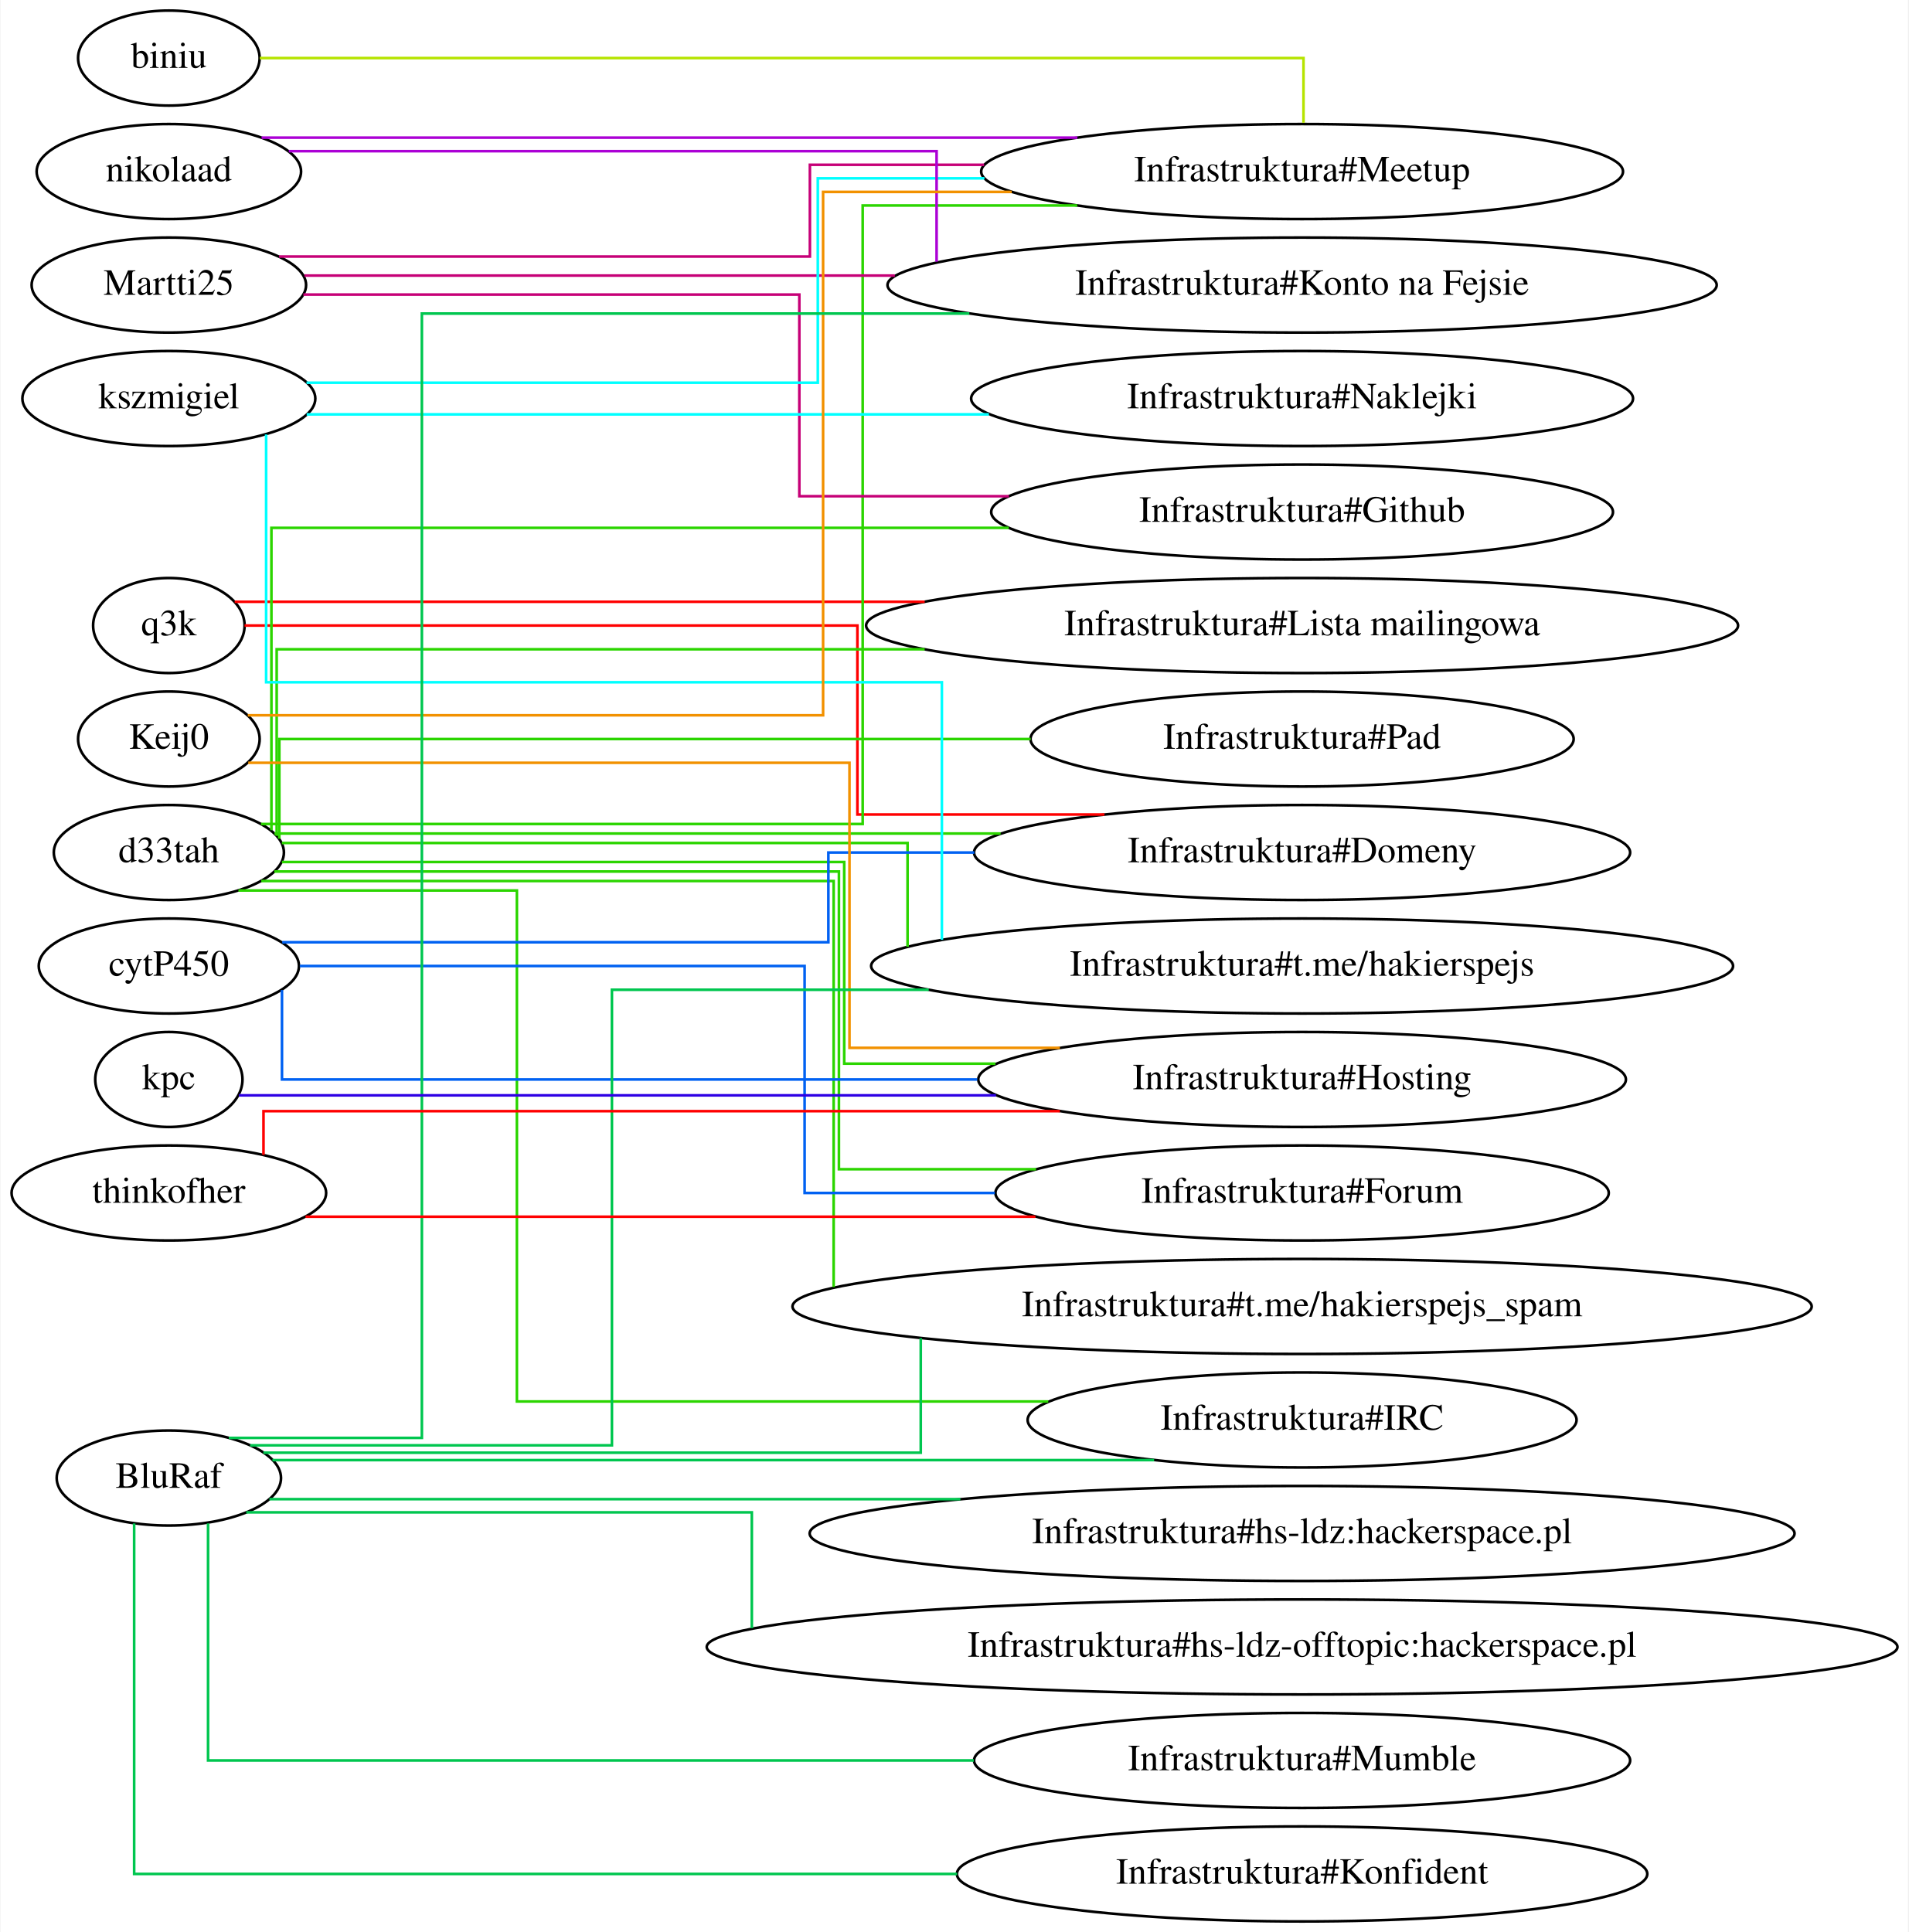
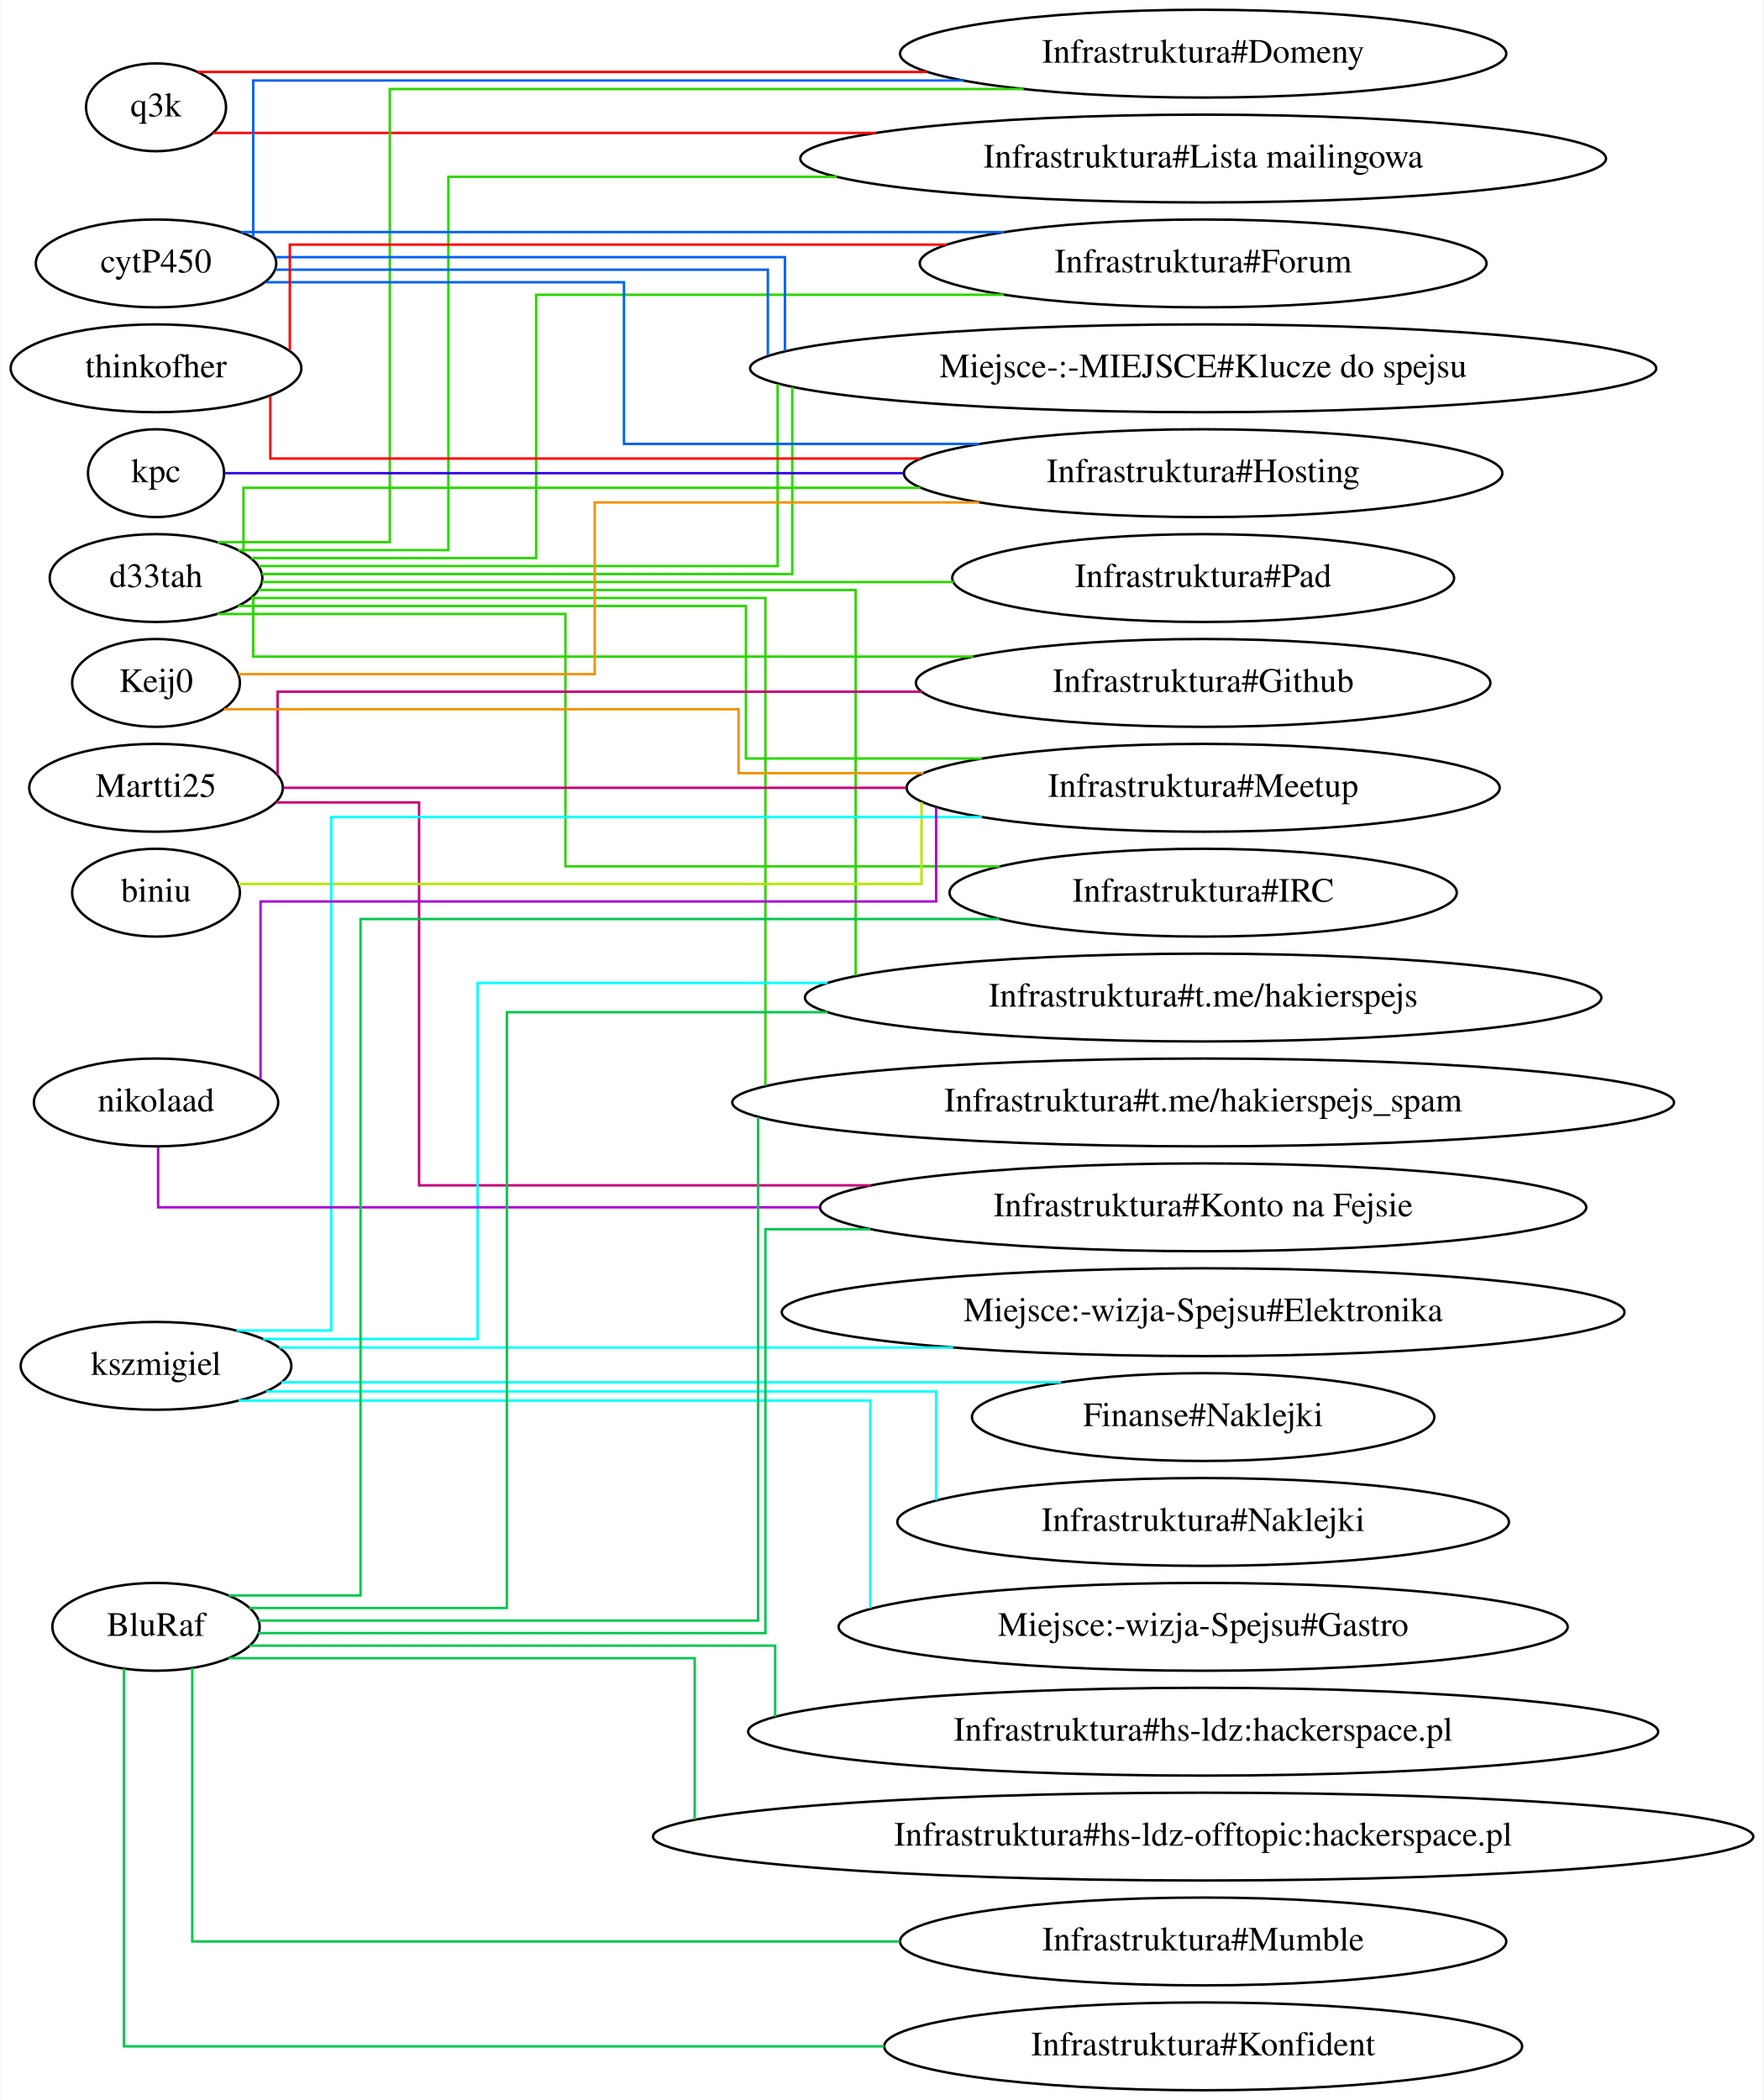
- <svg xmlns="http://www.w3.org/2000/svg" width="723pt" height="732pt" viewBox="0.00 0.00 722.65 732.00">
-   <g id="graph0" class="graph" transform="scale(1 1) rotate(0) translate(4 728)">
-     <polygon fill="#ffffff" stroke="transparent" points="-4,4 -4,-728 718.649,-728 718.649,4 -4,4" />
+ <svg xmlns="http://www.w3.org/2000/svg" width="723pt" height="861pt" viewBox="0.00 0.00 722.65 861.00">
+   <g id="graph0" class="graph" transform="scale(1 1) rotate(0) translate(4 857)">
+     <polygon fill="#ffffff" stroke="transparent" points="-4,4 -4,-857 718.649,-857 718.649,4 -4,4" />
    <g id="node1" class="node">
-       <ellipse fill="none" stroke="#000000" cx="59.795" cy="-491" rx="28.695" ry="18" />
-       <text text-anchor="middle" x="59.795" y="-487.3" font-family="Times,serif" font-size="14.00" fill="#000000">q3k</text>
+       <ellipse fill="none" stroke="#000000" cx="59.795" cy="-813" rx="28.695" ry="18" />
+       <text text-anchor="middle" x="59.795" y="-809.3" font-family="Times,serif" font-size="14.00" fill="#000000">q3k</text>
    </g>
    <g id="node2" class="node">
-       <ellipse fill="none" stroke="#000000" cx="489.119" cy="-405" rx="124.278" ry="18" />
-       <text text-anchor="middle" x="489.119" y="-401.3" font-family="Times,serif" font-size="14.00" fill="#000000">Infrastruktura#Domeny</text>
+       <ellipse fill="none" stroke="#000000" cx="489.119" cy="-835" rx="124.278" ry="18" />
+       <text text-anchor="middle" x="489.119" y="-831.3" font-family="Times,serif" font-size="14.00" fill="#000000">Infrastruktura#Domeny</text>
    </g>
    <g id="edge1" class="edge">
-       <path fill="none" stroke="#ff0000" d="M88.457,-491C156.22,-491 320.649,-491 320.649,-491 320.649,-491 320.649,-419.4 320.649,-419.4 320.649,-419.4 369.251,-419.4 414.245,-419.4" />
+       <path fill="none" stroke="#ff0000" d="M76.89,-827.5C126.172,-827.5 271.648,-827.5 375.806,-827.5" />
    </g>
    <g id="node3" class="node">
-       <ellipse fill="none" stroke="#000000" cx="489.119" cy="-491" rx="165.171" ry="18" />
-       <text text-anchor="middle" x="489.119" y="-487.3" font-family="Times,serif" font-size="14.00" fill="#000000">Infrastruktura#Lista mailingowa</text>
+       <ellipse fill="none" stroke="#000000" cx="489.119" cy="-792" rx="165.171" ry="18" />
+       <text text-anchor="middle" x="489.119" y="-788.3" font-family="Times,serif" font-size="14.00" fill="#000000">Infrastruktura#Lista mailingowa</text>
    </g>
    <g id="edge2" class="edge">
-       <path fill="none" stroke="#ff0000" d="M84.733,-500C134.842,-500 251.085,-500 346.142,-500" />
+       <path fill="none" stroke="#ff0000" d="M83.182,-802.5C133.927,-802.5 257.418,-802.5 354.969,-802.5" />
    </g>
    <g id="node4" class="node">
-       <ellipse fill="none" stroke="#000000" cx="59.795" cy="-405" rx="43.592" ry="18" />
-       <text text-anchor="middle" x="59.795" y="-401.3" font-family="Times,serif" font-size="14.00" fill="#000000">d33tah</text>
+       <ellipse fill="none" stroke="#000000" cx="59.795" cy="-620" rx="43.592" ry="18" />
+       <text text-anchor="middle" x="59.795" y="-616.3" font-family="Times,serif" font-size="14.00" fill="#000000">d33tah</text>
    </g>
    <g id="edge3" class="edge">
-       <path fill="none" stroke="#2bd500" d="M99.799,-412.2C161.936,-412.2 283.95,-412.2 374.902,-412.2" />
+       <path fill="none" stroke="#2bd500" d="M84.979,-634.727C113.379,-634.727 155.649,-634.727 155.649,-634.727 155.649,-634.727 155.649,-820.5 155.649,-820.5 155.649,-820.5 317.322,-820.5 415.525,-820.5" />
    </g>
    <g id="edge6" class="edge">
-       <path fill="none" stroke="#2bd500" d="M100.649,-411.301C100.649,-429.691 100.649,-482 100.649,-482 100.649,-482 235.357,-482 346.123,-482" />
+       <path fill="none" stroke="#2bd500" d="M93.5,-631.455C128.95,-631.455 179.649,-631.455 179.649,-631.455 179.649,-631.455 179.649,-784.5 179.649,-784.5 179.649,-784.5 260.069,-784.5 338.917,-784.5" />
    </g>
    <g id="node5" class="node">
-       <ellipse fill="none" stroke="#000000" cx="489.119" cy="-534" rx="117.779" ry="18" />
-       <text text-anchor="middle" x="489.119" y="-530.3" font-family="Times,serif" font-size="14.00" fill="#000000">Infrastruktura#Github</text>
+       <ellipse fill="none" stroke="#000000" cx="489.119" cy="-577" rx="117.779" ry="18" />
+       <text text-anchor="middle" x="489.119" y="-573.3" font-family="Times,serif" font-size="14.00" fill="#000000">Infrastruktura#Github</text>
    </g>
    <g id="edge4" class="edge">
-       <path fill="none" stroke="#2bd500" d="M98.649,-413.454C98.649,-441.243 98.649,-528 98.649,-528 98.649,-528 262.584,-528 378.01,-528" />
+       <path fill="none" stroke="#2bd500" d="M99.649,-612.532C99.649,-603.019 99.649,-587.8 99.649,-587.8 99.649,-587.8 279.575,-587.8 394.84,-587.8" />
    </g>
    <g id="node6" class="node">
-       <ellipse fill="none" stroke="#000000" cx="489.119" cy="-663" rx="121.578" ry="18" />
-       <text text-anchor="middle" x="489.119" y="-659.3" font-family="Times,serif" font-size="14.00" fill="#000000">Infrastruktura#Meetup</text>
+       <ellipse fill="none" stroke="#000000" cx="489.119" cy="-534" rx="121.578" ry="18" />
+       <text text-anchor="middle" x="489.119" y="-530.3" font-family="Times,serif" font-size="14.00" fill="#000000">Infrastruktura#Meetup</text>
    </g>
    <g id="edge5" class="edge">
-       <path fill="none" stroke="#2bd500" d="M94.7,-415.8C166.201,-415.8 322.649,-415.8 322.649,-415.8 322.649,-415.8 322.649,-650.143 322.649,-650.143 322.649,-650.143 362.976,-650.143 403.934,-650.143" />
+       <path fill="none" stroke="#2bd500" d="M93.424,-608.545C159.879,-608.545 301.649,-608.545 301.649,-608.545 301.649,-608.545 301.649,-546 301.649,-546 301.649,-546 350.552,-546 398.405,-546" />
    </g>
    <g id="node7" class="node">
-       <ellipse fill="none" stroke="#000000" cx="489.119" cy="-362" rx="163.271" ry="18" />
-       <text text-anchor="middle" x="489.119" y="-358.3" font-family="Times,serif" font-size="14.00" fill="#000000">Infrastruktura#t.me/hakierspejs</text>
+       <ellipse fill="none" stroke="#000000" cx="489.119" cy="-448" rx="163.271" ry="18" />
+       <text text-anchor="middle" x="489.119" y="-444.3" font-family="Times,serif" font-size="14.00" fill="#000000">Infrastruktura#t.me/hakierspejs</text>
    </g>
    <g id="edge7" class="edge">
-       <path fill="none" stroke="#2bd500" d="M102.603,-408.6C180.999,-408.6 339.649,-408.6 339.649,-408.6 339.649,-408.6 339.649,-382.387 339.649,-369.281" />
+       <path fill="none" stroke="#2bd500" d="M101.813,-615.091C181.49,-615.091 346.649,-615.091 346.649,-615.091 346.649,-615.091 346.649,-491.69 346.649,-456.983" />
    </g>
    <g id="node8" class="node">
-       <ellipse fill="none" stroke="#000000" cx="489.119" cy="-233" rx="193.066" ry="18" />
-       <text text-anchor="middle" x="489.119" y="-229.3" font-family="Times,serif" font-size="14.00" fill="#000000">Infrastruktura#t.me/hakierspejs_spam</text>
+       <ellipse fill="none" stroke="#000000" cx="489.119" cy="-405" rx="193.066" ry="18" />
+       <text text-anchor="middle" x="489.119" y="-401.3" font-family="Times,serif" font-size="14.00" fill="#000000">Infrastruktura#t.me/hakierspejs_spam</text>
    </g>
    <g id="edge8" class="edge">
-       <path fill="none" stroke="#2bd500" d="M94.814,-394.2C164.017,-394.2 311.649,-394.2 311.649,-394.2 311.649,-394.2 311.649,-271.881 311.649,-240.345" />
+       <path fill="none" stroke="#2bd500" d="M98.835,-611.818C169.106,-611.818 309.649,-611.818 309.649,-611.818 309.649,-611.818 309.649,-447.767 309.649,-411.881" />
    </g>
    <g id="node9" class="node">
-       <ellipse fill="none" stroke="#000000" cx="489.119" cy="-190" rx="103.981" ry="18" />
-       <text text-anchor="middle" x="489.119" y="-186.3" font-family="Times,serif" font-size="14.00" fill="#000000">Infrastruktura#IRC</text>
+       <ellipse fill="none" stroke="#000000" cx="489.119" cy="-491" rx="103.981" ry="18" />
+       <text text-anchor="middle" x="489.119" y="-487.3" font-family="Times,serif" font-size="14.00" fill="#000000">Infrastruktura#IRC</text>
    </g>
    <g id="edge9" class="edge">
-       <path fill="none" stroke="#2bd500" d="M86.161,-390.6C124.639,-390.6 191.649,-390.6 191.649,-390.6 191.649,-390.6 191.649,-197 191.649,-197 191.649,-197 306.04,-197 392.95,-197" />
+       <path fill="none" stroke="#2bd500" d="M84.924,-605.273C131.75,-605.273 227.649,-605.273 227.649,-605.273 227.649,-605.273 227.649,-501.8 227.649,-501.8 227.649,-501.8 329.149,-501.8 405.67,-501.8" />
    </g>
    <g id="node10" class="node">
-       <ellipse fill="none" stroke="#000000" cx="489.119" cy="-319" rx="122.678" ry="18" />
-       <text text-anchor="middle" x="489.119" y="-315.3" font-family="Times,serif" font-size="14.00" fill="#000000">Infrastruktura#Hosting</text>
+       <ellipse fill="none" stroke="#000000" cx="489.119" cy="-663" rx="122.678" ry="18" />
+       <text text-anchor="middle" x="489.119" y="-659.3" font-family="Times,serif" font-size="14.00" fill="#000000">Infrastruktura#Hosting</text>
    </g>
    <g id="edge10" class="edge">
-       <path fill="none" stroke="#2bd500" d="M102.619,-401.4C175.455,-401.4 315.649,-401.4 315.649,-401.4 315.649,-401.4 315.649,-325 315.649,-325 315.649,-325 341.331,-325 372.931,-325" />
+       <path fill="none" stroke="#2bd500" d="M95.649,-630.504C95.649,-641.443 95.649,-657 95.649,-657 95.649,-657 257.13,-657 373.193,-657" />
    </g>
    <g id="node11" class="node">
-       <ellipse fill="none" stroke="#000000" cx="489.119" cy="-448" rx="102.882" ry="18" />
-       <text text-anchor="middle" x="489.119" y="-444.3" font-family="Times,serif" font-size="14.00" fill="#000000">Infrastruktura#Pad</text>
+       <ellipse fill="none" stroke="#000000" cx="489.119" cy="-620" rx="102.882" ry="18" />
+       <text text-anchor="middle" x="489.119" y="-616.3" font-family="Times,serif" font-size="14.00" fill="#000000">Infrastruktura#Pad</text>
    </g>
    <g id="edge11" class="edge">
-       <path fill="none" stroke="#2bd500" d="M101.649,-410.273C101.649,-421.755 101.649,-448 101.649,-448 101.649,-448 271.512,-448 386.302,-448" />
+       <path fill="none" stroke="#2bd500" d="M103.323,-618.364C169.302,-618.364 296.487,-618.364 386.772,-618.364" />
    </g>
    <g id="node12" class="node">
-       <ellipse fill="none" stroke="#000000" cx="489.119" cy="-276" rx="116.18" ry="18" />
-       <text text-anchor="middle" x="489.119" y="-272.3" font-family="Times,serif" font-size="14.00" fill="#000000">Infrastruktura#Forum</text>
+       <ellipse fill="none" stroke="#000000" cx="489.119" cy="-749" rx="116.18" ry="18" />
+       <text text-anchor="middle" x="489.119" y="-745.3" font-family="Times,serif" font-size="14.00" fill="#000000">Infrastruktura#Forum</text>
    </g>
    <g id="edge12" class="edge">
-       <path fill="none" stroke="#2bd500" d="M99.739,-397.8C171.228,-397.8 313.649,-397.8 313.649,-397.8 313.649,-397.8 313.649,-285 313.649,-285 313.649,-285 349.213,-285 388.319,-285" />
+       <path fill="none" stroke="#2bd500" d="M98.721,-628.182C144.884,-628.182 215.649,-628.182 215.649,-628.182 215.649,-628.182 215.649,-736.143 215.649,-736.143 215.649,-736.143 326.857,-736.143 407.44,-736.143" />
    </g>
    <g id="node13" class="node">
-       <ellipse fill="none" stroke="#000000" cx="59.795" cy="-362" rx="49.291" ry="18" />
-       <text text-anchor="middle" x="59.795" y="-358.3" font-family="Times,serif" font-size="14.00" fill="#000000">cytP450</text>
+       <ellipse fill="none" stroke="#000000" cx="489.119" cy="-706" rx="185.767" ry="18" />
+       <text text-anchor="middle" x="489.119" y="-702.3" font-family="Times,serif" font-size="14.00" fill="#000000">Miejsce-:-MIEJSCE#Klucze do spejsu</text>
    </g>
    <g id="edge13" class="edge">
-       <path fill="none" stroke="#0061f2" d="M102.746,-371C174.183,-371 309.649,-371 309.649,-371 309.649,-371 309.649,-405 309.649,-405 309.649,-405 334.105,-405 364.961,-405" />
+       <path fill="none" stroke="#2bd500" d="M101.879,-624.909C174.265,-624.909 314.649,-624.909 314.649,-624.909 314.649,-624.909 314.649,-680.52 314.649,-699.637" />
    </g>
    <g id="edge14" class="edge">
-       <path fill="none" stroke="#0061f2" d="M102.649,-352.881C102.649,-340.259 102.649,-319 102.649,-319 102.649,-319 252.907,-319 366.041,-319" />
+       <path fill="none" stroke="#2bd500" d="M103.162,-621.636C177.338,-621.636 320.649,-621.636 320.649,-621.636 320.649,-621.636 320.649,-677.33 320.649,-698.215" />
+     </g>
+     <g id="node14" class="node">
+       <ellipse fill="none" stroke="#000000" cx="59.795" cy="-749" rx="49.291" ry="18" />
+       <text text-anchor="middle" x="59.795" y="-745.3" font-family="Times,serif" font-size="14.00" fill="#000000">cytP450</text>
    </g>
    <g id="edge15" class="edge">
-       <path fill="none" stroke="#0061f2" d="M109.408,-362C179.915,-362 300.649,-362 300.649,-362 300.649,-362 300.649,-276 300.649,-276 300.649,-276 334.038,-276 372.709,-276" />
-     </g>
-     <g id="node14" class="node">
-       <ellipse fill="none" stroke="#000000" cx="59.795" cy="-620" rx="51.991" ry="18" />
-       <text text-anchor="middle" x="59.795" y="-616.3" font-family="Times,serif" font-size="14.00" fill="#000000">Martti25</text>
+       <path fill="none" stroke="#0061f2" d="M99.649,-759.746C99.649,-780.484 99.649,-824 99.649,-824 99.649,-824 275.462,-824 390.84,-824" />
    </g>
    <g id="edge16" class="edge">
-       <path fill="none" stroke="#c60077" d="M110.742,-616.4C180.891,-616.4 298.649,-616.4 298.649,-616.4 298.649,-616.4 298.649,-540 298.649,-540 298.649,-540 336.255,-540 378.047,-540" />
+       <path fill="none" stroke="#0061f2" d="M104.776,-741.286C161.483,-741.286 251.649,-741.286 251.649,-741.286 251.649,-741.286 251.649,-675 251.649,-675 251.649,-675 330.483,-675 397.307,-675" />
    </g>
    <g id="edge17" class="edge">
-       <path fill="none" stroke="#c60077" d="M101.543,-630.8C170.979,-630.8 302.649,-630.8 302.649,-630.8 302.649,-630.8 302.649,-665.571 302.649,-665.571 302.649,-665.571 332.689,-665.571 368.654,-665.571" />
+       <path fill="none" stroke="#0061f2" d="M94.564,-761.857C162.237,-761.857 313.265,-761.857 407.6,-761.857" />
+     </g>
+     <g id="edge18" class="edge">
+       <path fill="none" stroke="#0061f2" d="M108.757,-746.429C181.761,-746.429 310.649,-746.429 310.649,-746.429 310.649,-746.429 310.649,-722.244 310.649,-711.285" />
+     </g>
+     <g id="edge19" class="edge">
+       <path fill="none" stroke="#0061f2" d="M108.902,-751.571C183.716,-751.571 317.649,-751.571 317.649,-751.571 317.649,-751.571 317.649,-725.938 317.649,-713.12" />
    </g>
    <g id="node15" class="node">
-       <ellipse fill="none" stroke="#000000" cx="489.119" cy="-620" rx="157.072" ry="18" />
-       <text text-anchor="middle" x="489.119" y="-616.3" font-family="Times,serif" font-size="14.00" fill="#000000">Infrastruktura#Konto na Fejsie</text>
-     </g>
-     <g id="edge18" class="edge">
-       <path fill="none" stroke="#c60077" d="M111.155,-623.6C166.241,-623.6 256.391,-623.6 334.832,-623.6" />
+       <ellipse fill="none" stroke="#000000" cx="59.795" cy="-534" rx="51.991" ry="18" />
+       <text text-anchor="middle" x="59.795" y="-530.3" font-family="Times,serif" font-size="14.00" fill="#000000">Martti25</text>
+     </g>
+     <g id="edge20" class="edge">
+       <path fill="none" stroke="#c60077" d="M109.649,-539.151C109.649,-549.831 109.649,-573.4 109.649,-573.4 109.649,-573.4 262.078,-573.4 373.72,-573.4" />
+     </g>
+     <g id="edge21" class="edge">
+       <path fill="none" stroke="#c60077" d="M112.009,-534C175.027,-534 283.027,-534 367.341,-534" />
    </g>
    <g id="node16" class="node">
-       <ellipse fill="none" stroke="#000000" cx="59.795" cy="-706" rx="34.394" ry="18" />
-       <text text-anchor="middle" x="59.795" y="-702.3" font-family="Times,serif" font-size="14.00" fill="#000000">biniu</text>
-     </g>
-     <g id="edge19" class="edge">
-       <path fill="none" stroke="#b6e400" d="M94.245,-706C196.248,-706 489.649,-706 489.649,-706 489.649,-706 489.649,-693.14 489.649,-681.485" />
+       <ellipse fill="none" stroke="#000000" cx="489.119" cy="-362" rx="157.072" ry="18" />
+       <text text-anchor="middle" x="489.119" y="-358.3" font-family="Times,serif" font-size="14.00" fill="#000000">Infrastruktura#Konto na Fejsie</text>
+     </g>
+     <g id="edge22" class="edge">
+       <path fill="none" stroke="#c60077" d="M108.988,-528C137.433,-528 167.649,-528 167.649,-528 167.649,-528 167.649,-371 167.649,-371 167.649,-371 265.171,-371 352.787,-371" />
    </g>
    <g id="node17" class="node">
-       <ellipse fill="none" stroke="#000000" cx="59.795" cy="-577" rx="55.491" ry="18" />
-       <text text-anchor="middle" x="59.795" y="-573.3" font-family="Times,serif" font-size="14.00" fill="#000000">kszmigiel</text>
-     </g>
-     <g id="edge20" class="edge">
-       <path fill="none" stroke="#00ffff" d="M111.934,-583C184.103,-583 305.649,-583 305.649,-583 305.649,-583 305.649,-660.429 305.649,-660.429 305.649,-660.429 334.207,-660.429 368.789,-660.429" />
-     </g>
-     <g id="edge21" class="edge">
-       <path fill="none" stroke="#00ffff" d="M96.649,-563.385C96.649,-534.458 96.649,-469.5 96.649,-469.5 96.649,-469.5 352.649,-469.5 352.649,-469.5 352.649,-469.5 352.649,-398.533 352.649,-371.921" />
+       <ellipse fill="none" stroke="#000000" cx="59.795" cy="-491" rx="34.394" ry="18" />
+       <text text-anchor="middle" x="59.795" y="-487.3" font-family="Times,serif" font-size="14.00" fill="#000000">biniu</text>
+     </g>
+     <g id="edge23" class="edge">
+       <path fill="none" stroke="#b6e400" d="M93.681,-494.6C174.837,-494.6 373.649,-494.6 373.649,-494.6 373.649,-494.6 373.649,-517.227 373.649,-528.186" />
    </g>
    <g id="node18" class="node">
-       <ellipse fill="none" stroke="#000000" cx="489.119" cy="-577" rx="125.378" ry="18" />
-       <text text-anchor="middle" x="489.119" y="-573.3" font-family="Times,serif" font-size="14.00" fill="#000000">Infrastruktura#Naklejki</text>
-     </g>
-     <g id="edge22" class="edge">
-       <path fill="none" stroke="#00ffff" d="M112.009,-571C175.809,-571 285.715,-571 370.47,-571" />
+       <ellipse fill="none" stroke="#000000" cx="59.795" cy="-297" rx="55.491" ry="18" />
+       <text text-anchor="middle" x="59.795" y="-293.3" font-family="Times,serif" font-size="14.00" fill="#000000">kszmigiel</text>
+     </g>
+     <g id="edge24" class="edge">
+       <path fill="none" stroke="#00ffff" d="M92.778,-311.5C111.667,-311.5 131.649,-311.5 131.649,-311.5 131.649,-311.5 131.649,-522 131.649,-522 131.649,-522 292.548,-522 398.452,-522" />
+     </g>
+     <g id="edge25" class="edge">
+       <path fill="none" stroke="#00ffff" d="M103.7,-308C142.057,-308 191.649,-308 191.649,-308 191.649,-308 191.649,-454 191.649,-454 191.649,-454 262.572,-454 335.156,-454" />
    </g>
    <g id="node19" class="node">
-       <ellipse fill="none" stroke="#000000" cx="59.795" cy="-663" rx="50.091" ry="18" />
-       <text text-anchor="middle" x="59.795" y="-659.3" font-family="Times,serif" font-size="14.00" fill="#000000">nikolaad</text>
-     </g>
-     <g id="edge23" class="edge">
-       <path fill="none" stroke="#ab00d5" d="M94.928,-675.857C161.917,-675.857 309.627,-675.857 403.992,-675.857" />
-     </g>
-     <g id="edge24" class="edge">
-       <path fill="none" stroke="#ab00d5" d="M105.241,-670.714C187.044,-670.714 350.649,-670.714 350.649,-670.714 350.649,-670.714 350.649,-643.364 350.649,-628.834" />
+       <ellipse fill="none" stroke="#000000" cx="489.119" cy="-233" rx="125.378" ry="18" />
+       <text text-anchor="middle" x="489.119" y="-229.3" font-family="Times,serif" font-size="14.00" fill="#000000">Infrastruktura#Naklejki</text>
+     </g>
+     <g id="edge26" class="edge">
+       <path fill="none" stroke="#00ffff" d="M104.944,-286.5C193.112,-286.5 379.649,-286.5 379.649,-286.5 379.649,-286.5 379.649,-257.03 379.649,-241.834" />
    </g>
    <g id="node20" class="node">
-       <ellipse fill="none" stroke="#000000" cx="59.795" cy="-448" rx="34.394" ry="18" />
-       <text text-anchor="middle" x="59.795" y="-444.3" font-family="Times,serif" font-size="14.00" fill="#000000">Keij0</text>
-     </g>
-     <g id="edge25" class="edge">
-       <path fill="none" stroke="#f29100" d="M89.692,-457C155.613,-457 307.649,-457 307.649,-457 307.649,-457 307.649,-655.286 307.649,-655.286 307.649,-655.286 341.002,-655.286 379.111,-655.286" />
-     </g>
-     <g id="edge26" class="edge">
-       <path fill="none" stroke="#f29100" d="M89.879,-439C157.898,-439 317.649,-439 317.649,-439 317.649,-439 317.649,-331 317.649,-331 317.649,-331 356.592,-331 397.361,-331" />
+       <ellipse fill="none" stroke="#000000" cx="489.119" cy="-190" rx="149.474" ry="18" />
+       <text text-anchor="middle" x="489.119" y="-186.3" font-family="Times,serif" font-size="14.00" fill="#000000">Miejsce:-wizja-Spejsu#Gastro</text>
+     </g>
+     <g id="edge27" class="edge">
+       <path fill="none" stroke="#00ffff" d="M93.675,-282.75C170.763,-282.75 352.649,-282.75 352.649,-282.75 352.649,-282.75 352.649,-219.742 352.649,-197.59" />
    </g>
    <g id="node21" class="node">
-       <ellipse fill="none" stroke="#000000" cx="59.795" cy="-168" rx="42.494" ry="18" />
-       <text text-anchor="middle" x="59.795" y="-164.3" font-family="Times,serif" font-size="14.00" fill="#000000">BluRaf</text>
-     </g>
-     <g id="edge27" class="edge">
-       <path fill="none" stroke="#00c64f" d="M90.582,-180.4C139.04,-180.4 227.649,-180.4 227.649,-180.4 227.649,-180.4 227.649,-353 227.649,-353 227.649,-353 286.063,-353 347.671,-353" />
+       <ellipse fill="none" stroke="#000000" cx="489.119" cy="-319" rx="172.769" ry="18" />
+       <text text-anchor="middle" x="489.119" y="-315.3" font-family="Times,serif" font-size="14.00" fill="#000000">Miejsce:-wizja-Spejsu#Elektronika</text>
    </g>
    <g id="edge28" class="edge">
-       <path fill="none" stroke="#00c64f" d="M95.583,-177.6C172.089,-177.6 344.649,-177.6 344.649,-177.6 344.649,-177.6 344.649,-204.685 344.649,-220.979" />
+       <path fill="none" stroke="#00ffff" d="M110.306,-304.5C177.912,-304.5 299.398,-304.5 386.581,-304.5" />
+     </g>
+     <g id="node22" class="node">
+       <ellipse fill="none" stroke="#000000" cx="489.119" cy="-276" rx="94.783" ry="18" />
+       <text text-anchor="middle" x="489.119" y="-272.3" font-family="Times,serif" font-size="14.00" fill="#000000">Finanse#Naklejki</text>
+     </g>
+     <g id="edge29" class="edge">
+       <path fill="none" stroke="#00ffff" d="M111.155,-290.25C191.503,-290.25 346.447,-290.25 430.851,-290.25" />
+     </g>
+     <g id="node23" class="node">
+       <ellipse fill="none" stroke="#000000" cx="59.795" cy="-405" rx="50.091" ry="18" />
+       <text text-anchor="middle" x="59.795" y="-401.3" font-family="Times,serif" font-size="14.00" fill="#000000">nikolaad</text>
+     </g>
+     <g id="edge30" class="edge">
+       <path fill="none" stroke="#ab00d5" d="M102.649,-414.452C102.649,-436.096 102.649,-487.4 102.649,-487.4 102.649,-487.4 379.649,-487.4 379.649,-487.4 379.649,-487.4 379.649,-512.532 379.649,-525.883" />
    </g>
    <g id="edge31" class="edge">
-       <path fill="none" stroke="#00c64f" d="M99.032,-174.8C175.519,-174.8 344.774,-174.8 433.063,-174.8" />
+       <path fill="none" stroke="#ab00d5" d="M60.649,-386.515C60.649,-374.86 60.649,-362 60.649,-362 60.649,-362 209.474,-362 331.702,-362" />
+     </g>
+     <g id="node24" class="node">
+       <ellipse fill="none" stroke="#000000" cx="59.795" cy="-577" rx="34.394" ry="18" />
+       <text text-anchor="middle" x="59.795" y="-573.3" font-family="Times,serif" font-size="14.00" fill="#000000">Keij0</text>
+     </g>
+     <g id="edge32" class="edge">
+       <path fill="none" stroke="#f29100" d="M87.662,-566.2C150.669,-566.2 298.649,-566.2 298.649,-566.2 298.649,-566.2 298.649,-540 298.649,-540 298.649,-540 334.137,-540 374.475,-540" />
+     </g>
+     <g id="edge33" class="edge">
+       <path fill="none" stroke="#f29100" d="M93.624,-580.6C145.724,-580.6 239.649,-580.6 239.649,-580.6 239.649,-580.6 239.649,-651 239.649,-651 239.649,-651 326.157,-651 397.289,-651" />
+     </g>
+     <g id="node25" class="node">
+       <ellipse fill="none" stroke="#000000" cx="59.795" cy="-190" rx="42.494" ry="18" />
+       <text text-anchor="middle" x="59.795" y="-186.3" font-family="Times,serif" font-size="14.00" fill="#000000">BluRaf</text>
    </g>
    <g id="edge34" class="edge">
-       <path fill="none" stroke="#00c64f" d="M82.511,-183.2C110.856,-183.2 155.649,-183.2 155.649,-183.2 155.649,-183.2 155.649,-609.2 155.649,-609.2 155.649,-609.2 268.616,-609.2 363.049,-609.2" />
-     </g>
-     <g id="node22" class="node">
+       <path fill="none" stroke="#00c64f" d="M97.967,-197.714C140.585,-197.714 203.649,-197.714 203.649,-197.714 203.649,-197.714 203.649,-442 203.649,-442 203.649,-442 267.688,-442 335.104,-442" />
+     </g>
+     <g id="edge35" class="edge">
+       <path fill="none" stroke="#00c64f" d="M101.67,-192.571C172.099,-192.571 306.649,-192.571 306.649,-192.571 306.649,-192.571 306.649,-364.042 306.649,-398.872" />
+     </g>
+     <g id="edge38" class="edge">
+       <path fill="none" stroke="#00c64f" d="M89.595,-202.857C113.697,-202.857 143.649,-202.857 143.649,-202.857 143.649,-202.857 143.649,-480.2 143.649,-480.2 143.649,-480.2 303.248,-480.2 405.491,-480.2" />
+     </g>
+     <g id="edge41" class="edge">
+       <path fill="none" stroke="#00c64f" d="M101.615,-187.429C172.742,-187.429 309.649,-187.429 309.649,-187.429 309.649,-187.429 309.649,-353 309.649,-353 309.649,-353 327.839,-353 352.637,-353" />
+     </g>
+     <g id="node26" class="node">
      <ellipse fill="none" stroke="#000000" cx="489.119" cy="-147" rx="186.567" ry="18" />
      <text text-anchor="middle" x="489.119" y="-143.3" font-family="Times,serif" font-size="14.00" fill="#000000">Infrastruktura#hs-ldz:hackerspace.pl</text>
    </g>
-     <g id="edge29" class="edge">
-       <path fill="none" stroke="#00c64f" d="M97.894,-160C156.074,-160 269.772,-160 359.669,-160" />
-     </g>
-     <g id="node23" class="node">
+     <g id="edge36" class="edge">
+       <path fill="none" stroke="#00c64f" d="M98.074,-182.286C168.991,-182.286 313.649,-182.286 313.649,-182.286 313.649,-182.286 313.649,-163.256 313.649,-153.146" />
+     </g>
+     <g id="node27" class="node">
      <ellipse fill="none" stroke="#000000" cx="489.119" cy="-104" rx="225.56" ry="18" />
      <text text-anchor="middle" x="489.119" y="-100.3" font-family="Times,serif" font-size="14.00" fill="#000000">Infrastruktura#hs-ldz-offtopic:hackerspace.pl</text>
    </g>
-     <g id="edge30" class="edge">
-       <path fill="none" stroke="#00c64f" d="M89.123,-155C149.199,-155 280.649,-155 280.649,-155 280.649,-155 280.649,-125.105 280.649,-111.091" />
-     </g>
-     <g id="node24" class="node">
+     <g id="edge37" class="edge">
+       <path fill="none" stroke="#00c64f" d="M89.58,-177.143C149.864,-177.143 280.649,-177.143 280.649,-177.143 280.649,-177.143 280.649,-129.32 280.649,-111.013" />
+     </g>
+     <g id="node28" class="node">
      <ellipse fill="none" stroke="#000000" cx="489.119" cy="-61" rx="124.278" ry="18" />
      <text text-anchor="middle" x="489.119" y="-57.3" font-family="Times,serif" font-size="14.00" fill="#000000">Infrastruktura#Mumble</text>
    </g>
-     <g id="edge32" class="edge">
-       <path fill="none" stroke="#00c64f" d="M74.649,-150.809C74.649,-120.562 74.649,-61 74.649,-61 74.649,-61 242.68,-61 364.765,-61" />
-     </g>
-     <g id="node25" class="node">
+     <g id="edge39" class="edge">
+       <path fill="none" stroke="#00c64f" d="M74.649,-173.136C74.649,-138.168 74.649,-61 74.649,-61 74.649,-61 242.68,-61 364.765,-61" />
+     </g>
+     <g id="node29" class="node">
      <ellipse fill="none" stroke="#000000" cx="489.119" cy="-18" rx="130.777" ry="18" />
      <text text-anchor="middle" x="489.119" y="-14.3" font-family="Times,serif" font-size="14.00" fill="#000000">Infrastruktura#Konfident</text>
    </g>
-     <g id="edge33" class="edge">
-       <path fill="none" stroke="#00c64f" d="M46.649,-150.793C46.649,-111.393 46.649,-18 46.649,-18 46.649,-18 227.963,-18 358.458,-18" />
-     </g>
-     <g id="node26" class="node">
-       <ellipse fill="none" stroke="#000000" cx="59.795" cy="-319" rx="27.895" ry="18" />
-       <text text-anchor="middle" x="59.795" y="-315.3" font-family="Times,serif" font-size="14.00" fill="#000000">kpc</text>
-     </g>
-     <g id="edge35" class="edge">
-       <path fill="none" stroke="#2e00e4" d="M86.327,-313C142.269,-313 275.217,-313 373.144,-313" />
-     </g>
-     <g id="node27" class="node">
-       <ellipse fill="none" stroke="#000000" cx="59.795" cy="-276" rx="59.59" ry="18" />
-       <text text-anchor="middle" x="59.795" y="-272.3" font-family="Times,serif" font-size="14.00" fill="#000000">thinkofher</text>
-     </g>
-     <g id="edge36" class="edge">
-       <path fill="none" stroke="#ff0000" d="M95.649,-290.411C95.649,-298.506 95.649,-307 95.649,-307 95.649,-307 281.098,-307 397.365,-307" />
-     </g>
-     <g id="edge37" class="edge">
-       <path fill="none" stroke="#ff0000" d="M111.581,-267C179.826,-267 301.351,-267 388.093,-267" />
+     <g id="edge40" class="edge">
+       <path fill="none" stroke="#00c64f" d="M46.649,-172.879C46.649,-129.374 46.649,-18 46.649,-18 46.649,-18 227.963,-18 358.458,-18" />
+     </g>
+     <g id="node30" class="node">
+       <ellipse fill="none" stroke="#000000" cx="59.795" cy="-663" rx="27.895" ry="18" />
+       <text text-anchor="middle" x="59.795" y="-659.3" font-family="Times,serif" font-size="14.00" fill="#000000">kpc</text>
+     </g>
+     <g id="edge42" class="edge">
+       <path fill="none" stroke="#2e00e4" d="M87.964,-663C143.462,-663 269.905,-663 366.11,-663" />
+     </g>
+     <g id="node31" class="node">
+       <ellipse fill="none" stroke="#000000" cx="59.795" cy="-706" rx="59.59" ry="18" />
+       <text text-anchor="middle" x="59.795" y="-702.3" font-family="Times,serif" font-size="14.00" fill="#000000">thinkofher</text>
+     </g>
+     <g id="edge43" class="edge">
+       <path fill="none" stroke="#ff0000" d="M106.649,-694.698C106.649,-683.817 106.649,-669 106.649,-669 106.649,-669 260.52,-669 373.068,-669" />
+     </g>
+     <g id="edge44" class="edge">
+       <path fill="none" stroke="#ff0000" d="M114.649,-713.483C114.649,-727.59 114.649,-756.714 114.649,-756.714 114.649,-756.714 273.053,-756.714 383.812,-756.714" />
    </g>
  </g>
</svg>
